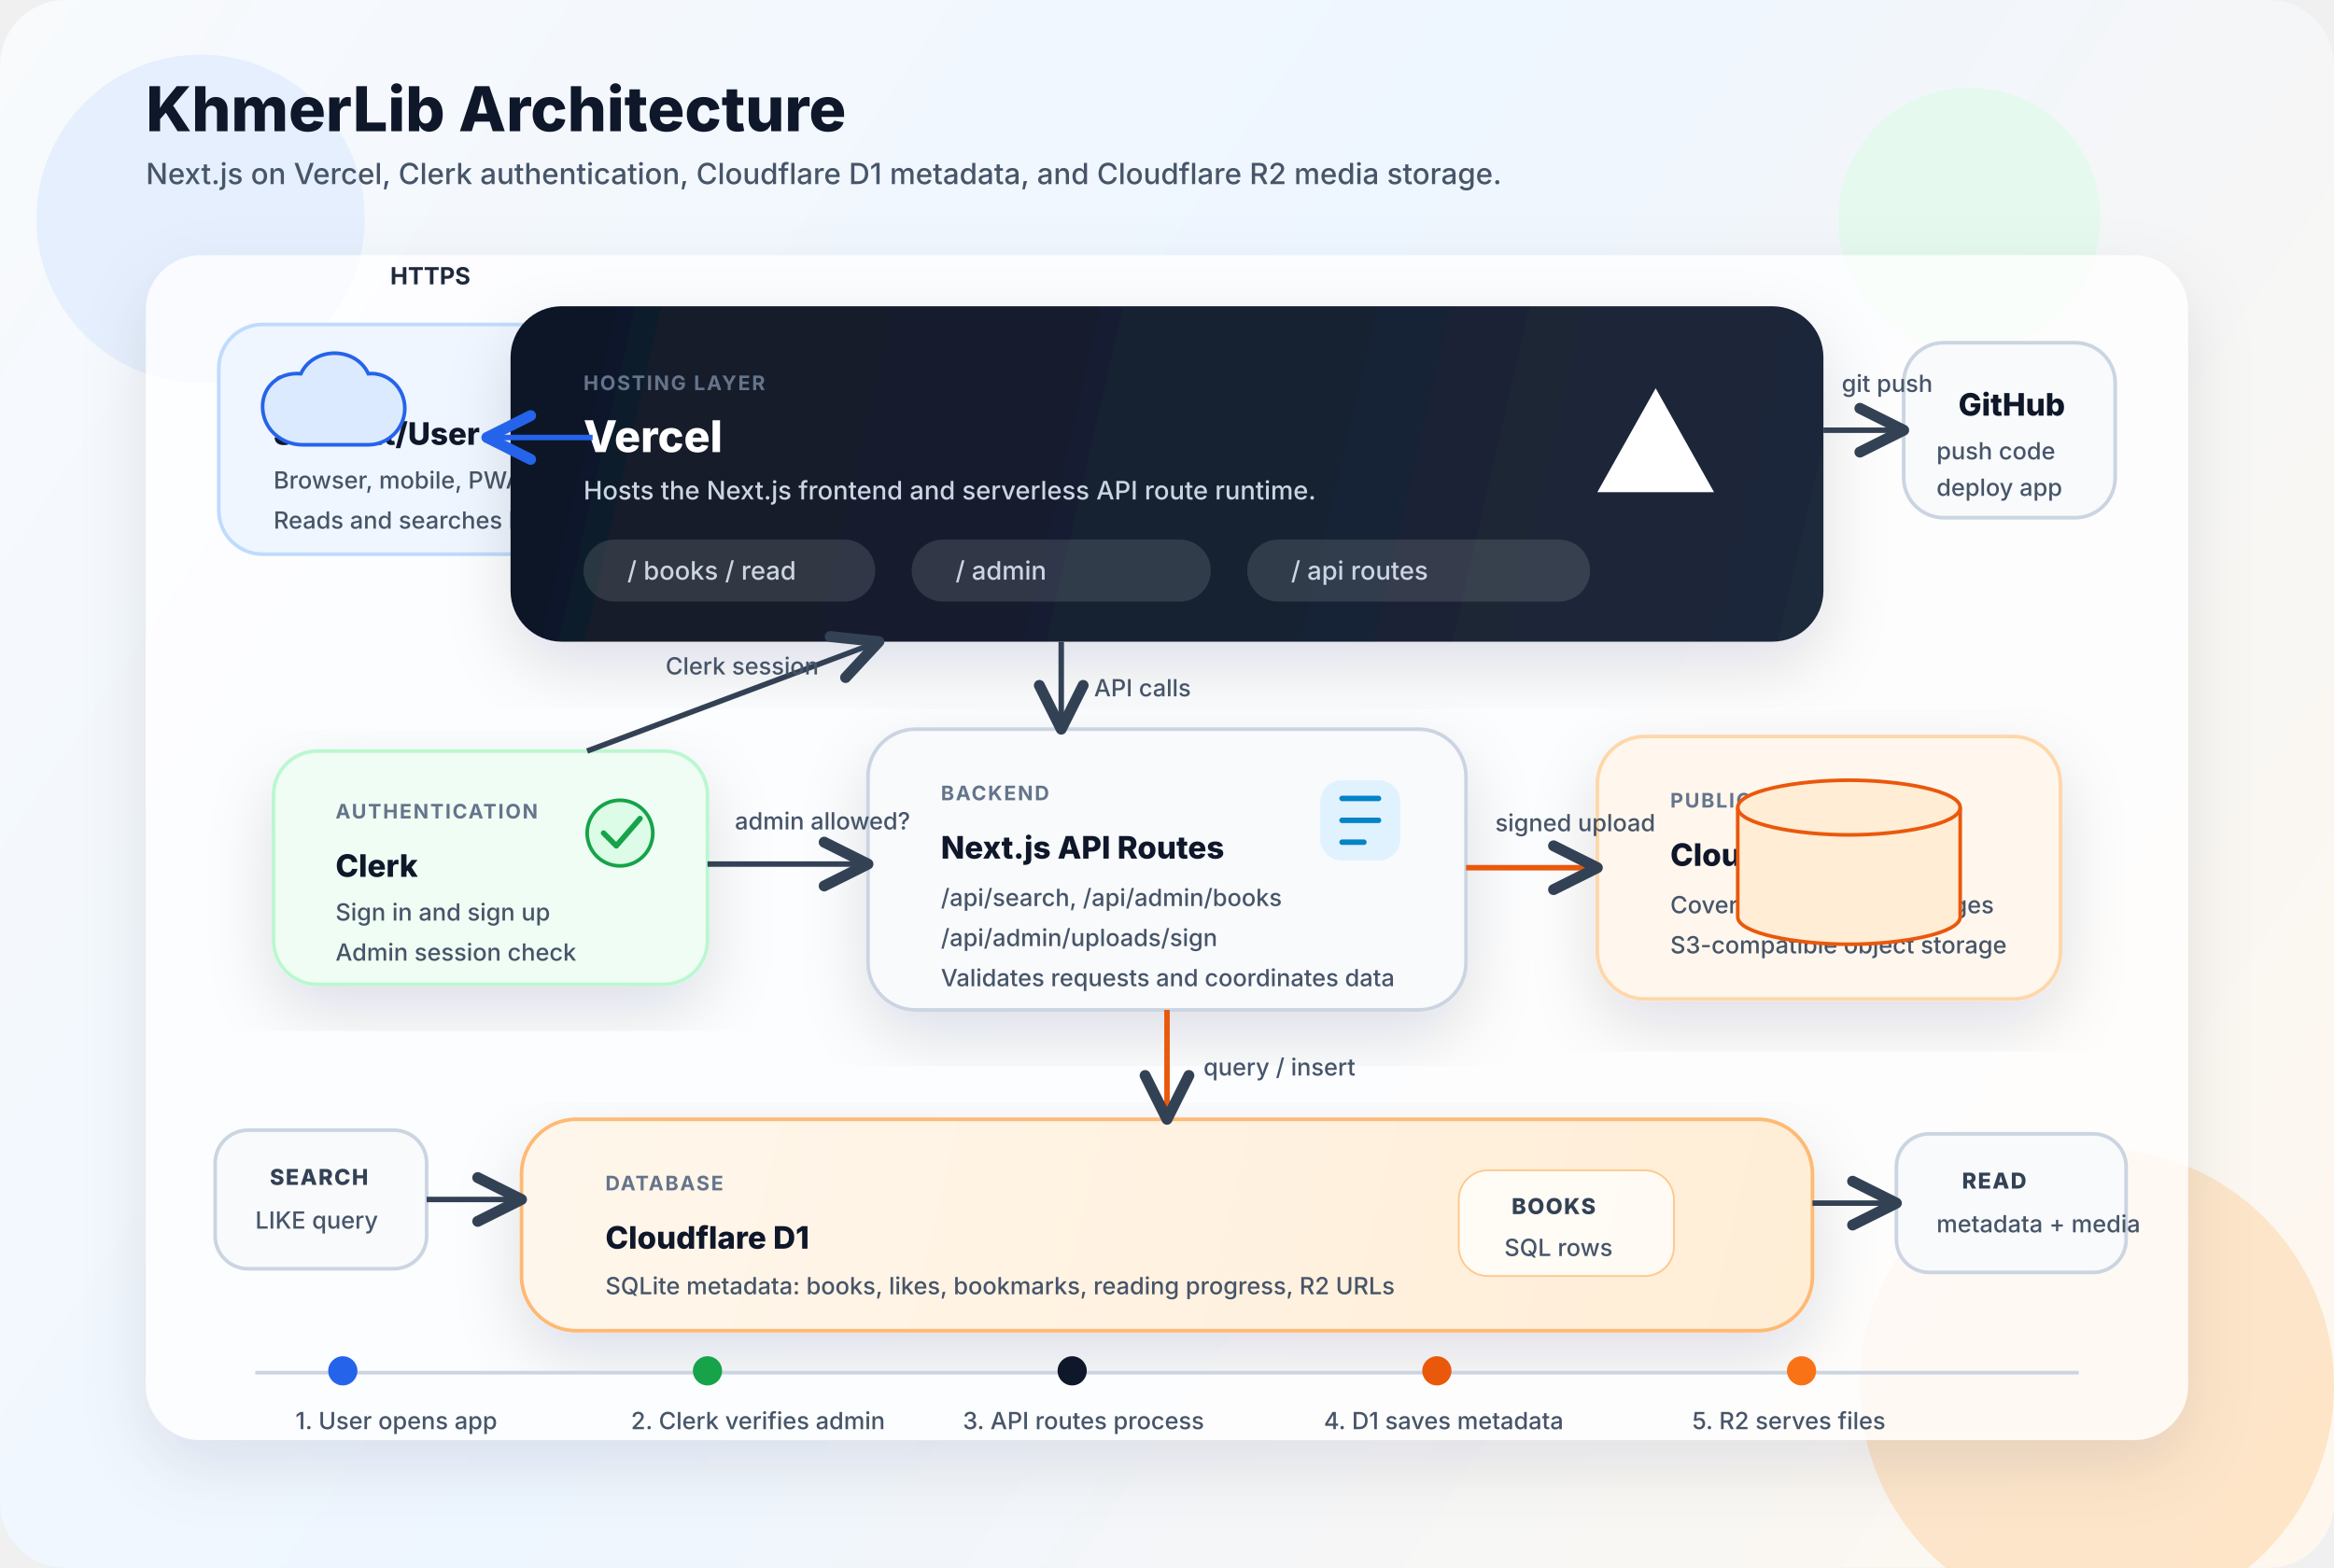
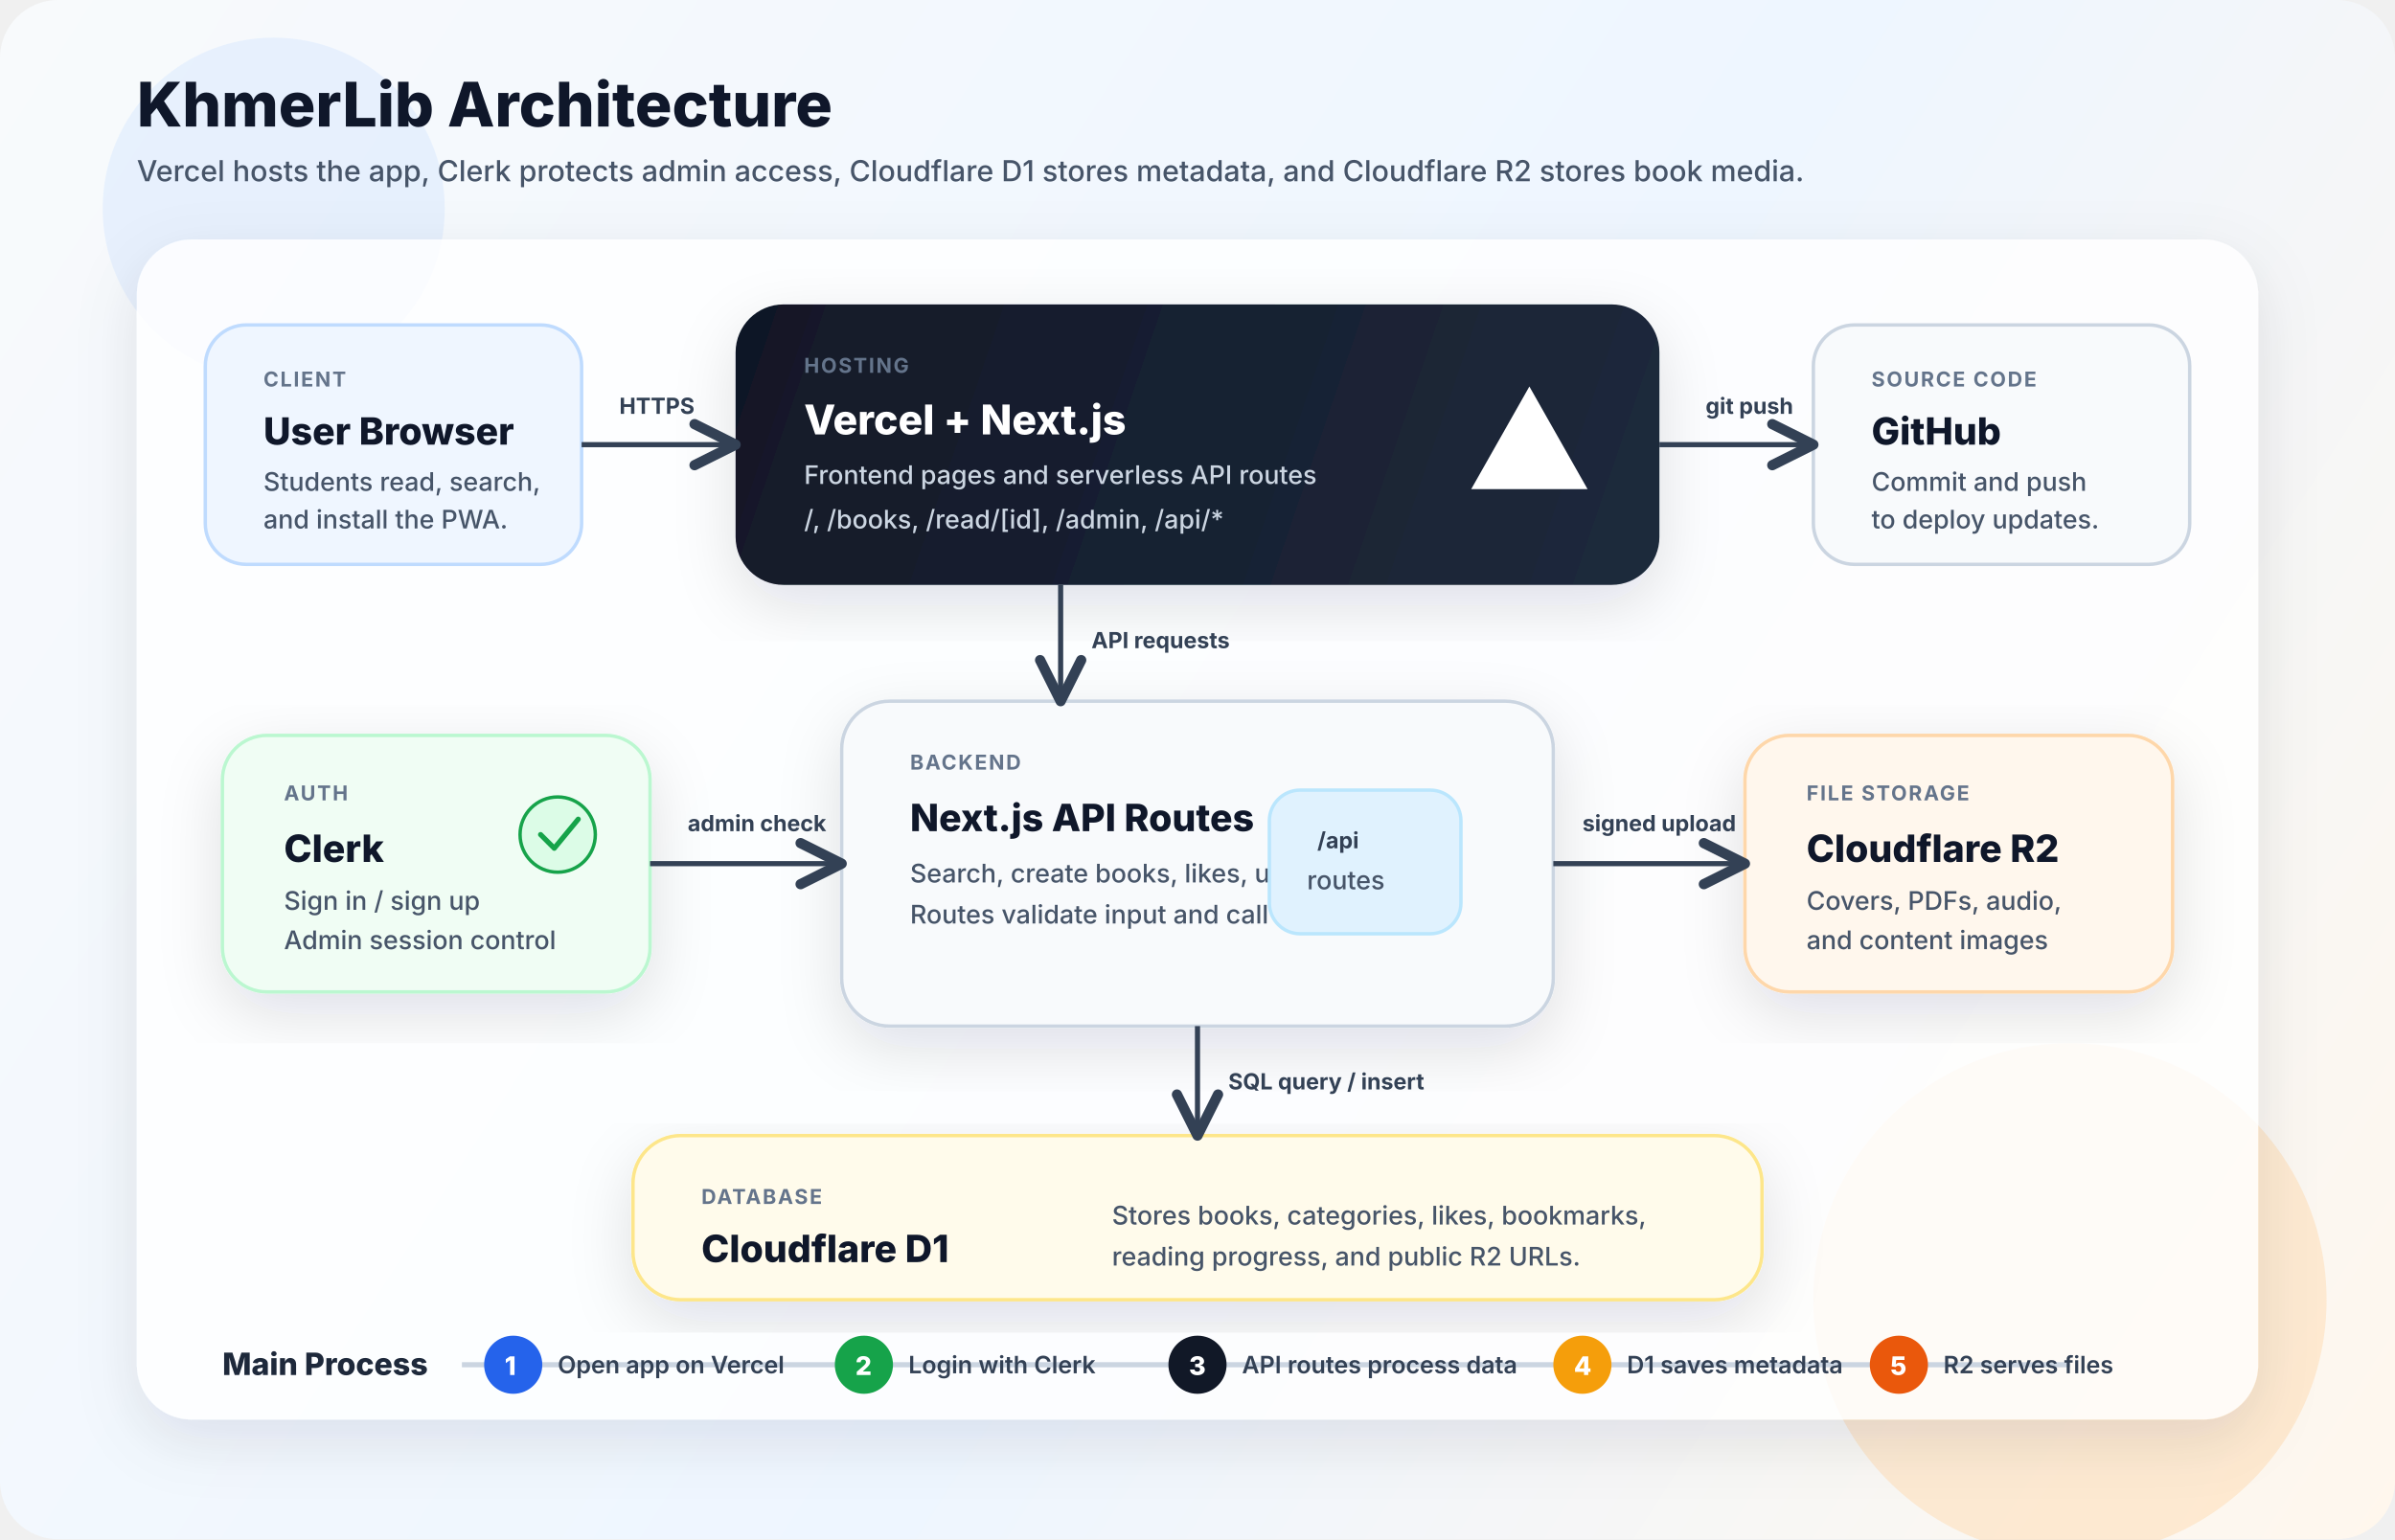
- <svg xmlns="http://www.w3.org/2000/svg" width="1280" height="860" viewBox="0 0 1280 860" fill="none" role="img" aria-labelledby="title desc">
+ <svg xmlns="http://www.w3.org/2000/svg" width="1400" height="900" viewBox="0 0 1400 900" fill="none" role="img" aria-labelledby="title desc">
  <defs>
-     <linearGradient id="bg" x1="0" y1="0" x2="1280" y2="860" gradientUnits="userSpaceOnUse">
+     <linearGradient id="pageBg" x1="0" y1="0" x2="1400" y2="900" gradientUnits="userSpaceOnUse">
      <stop stop-color="#F8FAFC" />
-       <stop offset="0.45" stop-color="#EEF6FF" />
+       <stop offset="0.55" stop-color="#EEF6FF" />
      <stop offset="1" stop-color="#FFF7ED" />
    </linearGradient>
-     <linearGradient id="vercel" x1="280" y1="175" x2="1000" y2="340" gradientUnits="userSpaceOnUse">
-       <stop stop-color="#101827" />
+     <linearGradient id="darkCard" x1="450" y1="130" x2="950" y2="300" gradientUnits="userSpaceOnUse">
+       <stop stop-color="#111827" />
      <stop offset="1" stop-color="#1E293B" />
    </linearGradient>
-     <linearGradient id="cloudflare" x1="260" y1="550" x2="1020" y2="730" gradientUnits="userSpaceOnUse">
-       <stop stop-color="#FFF7ED" />
-       <stop offset="1" stop-color="#FFEDD5" />
-     </linearGradient>
    <filter id="shadow" x="-20%" y="-20%" width="140%" height="140%" color-interpolation-filters="sRGB">
-       <feDropShadow dx="0" dy="14" stdDeviation="18" flood-color="#0F172A" flood-opacity="0.12" />
+       <feDropShadow dx="0" dy="12" stdDeviation="18" flood-color="#0F172A" flood-opacity="0.12" />
    </filter>
    <marker id="arrow" markerWidth="12" markerHeight="12" refX="10" refY="6" orient="auto" markerUnits="strokeWidth">
      <path d="M2 2L10 6L2 10" stroke="#334155" stroke-width="2" stroke-linecap="round" stroke-linejoin="round" />
    </marker>
-     <marker id="arrowBlue" markerWidth="12" markerHeight="12" refX="10" refY="6" orient="auto" markerUnits="strokeWidth">
-       <path d="M2 2L10 6L2 10" stroke="#2563EB" stroke-width="2" stroke-linecap="round" stroke-linejoin="round" />
-     </marker>
    <style>
-       .title { font: 800 34px ui-sans-serif, system-ui, -apple-system, BlinkMacSystemFont, "Segoe UI", sans-serif; fill: #0F172A; }
-       .subtitle { font: 500 16px ui-sans-serif, system-ui, -apple-system, BlinkMacSystemFont, "Segoe UI", sans-serif; fill: #475569; }
-       .section { font: 800 18px ui-sans-serif, system-ui, -apple-system, BlinkMacSystemFont, "Segoe UI", sans-serif; fill: #0F172A; }
-       .label { font: 800 17px ui-sans-serif, system-ui, -apple-system, BlinkMacSystemFont, "Segoe UI", sans-serif; fill: #0F172A; }
-       .small { font: 500 13px ui-sans-serif, system-ui, -apple-system, BlinkMacSystemFont, "Segoe UI", sans-serif; fill: #475569; }
-       .tiny { font: 700 11px ui-sans-serif, system-ui, -apple-system, BlinkMacSystemFont, "Segoe UI", sans-serif; fill: #64748B; letter-spacing: 0.08em; }
+       .title { font: 800 36px ui-sans-serif, system-ui, -apple-system, BlinkMacSystemFont, "Segoe UI", sans-serif; fill: #0F172A; }
+       .subtitle { font: 500 17px ui-sans-serif, system-ui, -apple-system, BlinkMacSystemFont, "Segoe UI", sans-serif; fill: #475569; }
+       .cardTitle { font: 800 22px ui-sans-serif, system-ui, -apple-system, BlinkMacSystemFont, "Segoe UI", sans-serif; fill: #0F172A; }
+       .cardText { font: 500 15px ui-sans-serif, system-ui, -apple-system, BlinkMacSystemFont, "Segoe UI", sans-serif; fill: #475569; }
+       .cardSmall { font: 700 12px ui-sans-serif, system-ui, -apple-system, BlinkMacSystemFont, "Segoe UI", sans-serif; fill: #64748B; letter-spacing: 0.08em; }
      .whiteTitle { font: 800 24px ui-sans-serif, system-ui, -apple-system, BlinkMacSystemFont, "Segoe UI", sans-serif; fill: #FFFFFF; }
-       .whiteText { font: 500 14px ui-sans-serif, system-ui, -apple-system, BlinkMacSystemFont, "Segoe UI", sans-serif; fill: #CBD5E1; }
-       .pill { font: 800 12px ui-sans-serif, system-ui, -apple-system, BlinkMacSystemFont, "Segoe UI", sans-serif; fill: #334155; letter-spacing: 0.06em; }
-       .flowText { font: 700 13px ui-sans-serif, system-ui, -apple-system, BlinkMacSystemFont, "Segoe UI", sans-serif; fill: #1E293B; }
+       .whiteText { font: 500 15px ui-sans-serif, system-ui, -apple-system, BlinkMacSystemFont, "Segoe UI", sans-serif; fill: #CBD5E1; }
+       .laneTitle { font: 800 18px ui-sans-serif, system-ui, -apple-system, BlinkMacSystemFont, "Segoe UI", sans-serif; fill: #1E293B; }
+       .stepNum { font: 800 15px ui-sans-serif, system-ui, -apple-system, BlinkMacSystemFont, "Segoe UI", sans-serif; fill: #FFFFFF; }
+       .stepText { font: 600 14px ui-sans-serif, system-ui, -apple-system, BlinkMacSystemFont, "Segoe UI", sans-serif; fill: #334155; }
+       .flowLabel { font: 700 13px ui-sans-serif, system-ui, -apple-system, BlinkMacSystemFont, "Segoe UI", sans-serif; fill: #334155; }
    </style>
  </defs>
-   <rect width="1280" height="860" rx="36" fill="url(#bg)" />
-   <circle cx="110" cy="120" r="90" fill="#DBEAFE" opacity="0.65" />
-   <circle cx="1150" cy="760" r="130" fill="#FED7AA" opacity="0.55" />
-   <circle cx="1080" cy="120" r="72" fill="#DCFCE7" opacity="0.6" />
-   <text x="80" y="72" class="title">KhmerLib Architecture</text>
-   <text x="80" y="101" class="subtitle">Next.js on Vercel, Clerk authentication, Cloudflare D1 metadata, and Cloudflare R2 media storage.</text>
-   <rect x="80" y="140" width="1120" height="650" rx="30" fill="white" opacity="0.78" filter="url(#shadow)" />
-   <rect x="120" y="178" width="205" height="126" rx="24" fill="#EFF6FF" stroke="#BFDBFE" stroke-width="2" />
-   <text x="150" y="214" class="tiny">CLIENT</text>
-   <text x="150" y="244" class="label">Student/User</text>
-   <text x="150" y="268" class="small">Browser, mobile, PWA</text>
-   <text x="150" y="290" class="small">Reads and searches books</text>
-   <path d="M165 205C172 190 195 190 202 205C213 204 222 213 222 224C222 235 213 244 202 244H166C154 244 144 235 144 223C144 212 153 204 165 205Z" fill="#DBEAFE" stroke="#2563EB" stroke-width="2" />
-   <rect x="280" y="168" width="720" height="184" rx="28" fill="url(#vercel)" filter="url(#shadow)" />
-   <text x="320" y="214" class="tiny" fill="#94A3B8">HOSTING LAYER</text>
-   <text x="320" y="248" class="whiteTitle">Vercel</text>
-   <text x="320" y="274" class="whiteText">Hosts the Next.js frontend and serverless API route runtime.</text>
-   <rect x="320" y="296" width="160" height="34" rx="17" fill="#FFFFFF" opacity="0.12" />
-   <text x="344" y="318" class="whiteText">/ books / read</text>
-   <rect x="500" y="296" width="164" height="34" rx="17" fill="#FFFFFF" opacity="0.12" />
-   <text x="524" y="318" class="whiteText">/ admin</text>
-   <rect x="684" y="296" width="188" height="34" rx="17" fill="#FFFFFF" opacity="0.12" />
-   <text x="708" y="318" class="whiteText">/ api routes</text>
-   <path d="M908 213L940 270H876L908 213Z" fill="#FFFFFF" />
-   <rect x="1044" y="188" width="116" height="96" rx="22" fill="#F8FAFC" stroke="#CBD5E1" stroke-width="2" />
-   <text x="1074" y="228" class="label">GitHub</text>
-   <text x="1062" y="252" class="small">push code</text>
-   <text x="1062" y="272" class="small">deploy app</text>
-   <path d="M325 240H267" stroke="#2563EB" stroke-width="3" marker-end="url(#arrowBlue)" />
-   <text x="214" y="156" class="flowText">HTTPS</text>
-   <path d="M1000 236H1044" stroke="#334155" stroke-width="3" marker-end="url(#arrow)" />
-   <text x="1010" y="215" class="small">git push</text>
-   <rect x="150" y="412" width="238" height="128" rx="24" fill="#F0FDF4" stroke="#BBF7D0" stroke-width="2" filter="url(#shadow)" />
-   <text x="184" y="449" class="tiny">AUTHENTICATION</text>
-   <text x="184" y="481" class="label">Clerk</text>
-   <text x="184" y="505" class="small">Sign in and sign up</text>
-   <text x="184" y="527" class="small">Admin session check</text>
-   <circle cx="340" cy="457" r="18" fill="#DCFCE7" stroke="#16A34A" stroke-width="2" />
-   <path d="M331 457L338 464L351 449" stroke="#16A34A" stroke-width="3" stroke-linecap="round" stroke-linejoin="round" />
-   <rect x="476" y="400" width="328" height="154" rx="26" fill="#F8FAFC" stroke="#CBD5E1" stroke-width="2" filter="url(#shadow)" />
-   <text x="516" y="439" class="tiny">BACKEND</text>
-   <text x="516" y="471" class="label">Next.js API Routes</text>
-   <text x="516" y="497" class="small">/api/search, /api/admin/books</text>
-   <text x="516" y="519" class="small">/api/admin/uploads/sign</text>
-   <text x="516" y="541" class="small">Validates requests and coordinates data</text>
-   <rect x="724" y="428" width="44" height="44" rx="12" fill="#E0F2FE" />
-   <path d="M736 450H756M736 438H756M736 462H748" stroke="#0284C7" stroke-width="3" stroke-linecap="round" />
-   <path d="M582 352V400" stroke="#334155" stroke-width="3" marker-end="url(#arrow)" />
-   <text x="600" y="382" class="small">API calls</text>
-   <path d="M322 412L482 352" stroke="#334155" stroke-width="3" marker-end="url(#arrow)" />
-   <text x="365" y="370" class="small">Clerk session</text>
-   <path d="M388 474H476" stroke="#334155" stroke-width="3" marker-end="url(#arrow)" />
-   <text x="403" y="455" class="small">admin allowed?</text>
-   <rect x="876" y="404" width="254" height="144" rx="26" fill="#FFF7ED" stroke="#FED7AA" stroke-width="2" filter="url(#shadow)" />
-   <text x="916" y="443" class="tiny">PUBLIC MEDIA</text>
-   <text x="916" y="475" class="label">Cloudflare R2</text>
-   <text x="916" y="501" class="small">Covers, PDFs, audio, images</text>
-   <text x="916" y="523" class="small">S3-compatible object storage</text>
-   <path d="M1075 443C1075 434 1043 428 1014 428C985 428 953 434 953 443V503C953 512 985 518 1014 518C1043 518 1075 512 1075 503V443Z" fill="#FFEDD5" stroke="#EA580C" stroke-width="2" />
-   <path d="M953 443C953 452 985 458 1014 458C1043 458 1075 452 1075 443" stroke="#EA580C" stroke-width="2" />
-   <path d="M804 476H876" stroke="#EA580C" stroke-width="3" marker-end="url(#arrow)" />
-   <text x="820" y="456" class="small">signed upload</text>
-   <rect x="286" y="614" width="708" height="116" rx="30" fill="url(#cloudflare)" stroke="#FDBA74" stroke-width="2" filter="url(#shadow)" />
-   <text x="332" y="653" class="tiny">DATABASE</text>
-   <text x="332" y="685" class="label">Cloudflare D1</text>
-   <text x="332" y="710" class="small">SQLite metadata: books, likes, bookmarks, reading progress, R2 URLs</text>
-   <rect x="800" y="642" width="118" height="58" rx="16" fill="#FFFFFF" opacity="0.72" stroke="#FDBA74" />
-   <text x="829" y="666" class="pill">BOOKS</text>
-   <text x="825" y="689" class="small">SQL rows</text>
-   <path d="M640 554V614" stroke="#EA580C" stroke-width="3" marker-end="url(#arrow)" />
-   <text x="660" y="590" class="small">query / insert</text>
-   <rect x="118" y="620" width="116" height="76" rx="18" fill="#F8FAFC" stroke="#CBD5E1" stroke-width="2" />
-   <text x="148" y="650" class="pill">SEARCH</text>
-   <text x="140" y="674" class="small">LIKE query</text>
-   <path d="M234 658H286" stroke="#334155" stroke-width="3" marker-end="url(#arrow)" />
-   <rect x="1040" y="622" width="126" height="76" rx="18" fill="#F8FAFC" stroke="#CBD5E1" stroke-width="2" />
-   <text x="1076" y="652" class="pill">READ</text>
-   <text x="1062" y="676" class="small">metadata + media</text>
-   <path d="M994 660H1040" stroke="#334155" stroke-width="3" marker-end="url(#arrow)" />
-   <rect x="140" y="752" width="1000" height="2" fill="#CBD5E1" />
-   <circle cx="188" cy="752" r="8" fill="#2563EB" />
-   <circle cx="388" cy="752" r="8" fill="#16A34A" />
-   <circle cx="588" cy="752" r="8" fill="#0F172A" />
-   <circle cx="788" cy="752" r="8" fill="#EA580C" />
-   <circle cx="988" cy="752" r="8" fill="#F97316" />
-   <text x="162" y="784" class="small">1. User opens app</text>
-   <text x="346" y="784" class="small">2. Clerk verifies admin</text>
-   <text x="528" y="784" class="small">3. API routes process</text>
-   <text x="726" y="784" class="small">4. D1 saves metadata</text>
-   <text x="928" y="784" class="small">5. R2 serves files</text>
+   <rect width="1400" height="900" rx="34" fill="url(#pageBg)" />
+   <circle cx="160" cy="122" r="100" fill="#DBEAFE" opacity="0.55" />
+   <circle cx="1210" cy="760" r="150" fill="#FED7AA" opacity="0.45" />
+   <text x="80" y="74" class="title">KhmerLib Architecture</text>
+   <text x="80" y="106" class="subtitle">Vercel hosts the app, Clerk protects admin access, Cloudflare D1 stores metadata, and Cloudflare R2 stores book media.</text>
+   <rect x="80" y="140" width="1240" height="690" rx="32" fill="#FFFFFF" opacity="0.82" filter="url(#shadow)" />
+   <rect x="120" y="190" width="220" height="140" rx="24" fill="#EFF6FF" stroke="#BFDBFE" stroke-width="2" />
+   <text x="154" y="226" class="cardSmall">CLIENT</text>
+   <text x="154" y="260" class="cardTitle">User Browser</text>
+   <text x="154" y="287" class="cardText">Students read, search,</text>
+   <text x="154" y="309" class="cardText">and install the PWA.</text>
+   <rect x="430" y="178" width="540" height="164" rx="28" fill="url(#darkCard)" filter="url(#shadow)" />
+   <text x="470" y="218" class="cardSmall" fill="#94A3B8">HOSTING</text>
+   <text x="470" y="254" class="whiteTitle">Vercel + Next.js</text>
+   <text x="470" y="283" class="whiteText">Frontend pages and serverless API routes</text>
+   <text x="470" y="309" class="whiteText">/, /books, /read/[id], /admin, /api/*</text>
+   <path d="M894 226L928 286H860L894 226Z" fill="#FFFFFF" />
+   <rect x="1060" y="190" width="220" height="140" rx="24" fill="#F8FAFC" stroke="#CBD5E1" stroke-width="2" />
+   <text x="1094" y="226" class="cardSmall">SOURCE CODE</text>
+   <text x="1094" y="260" class="cardTitle">GitHub</text>
+   <text x="1094" y="287" class="cardText">Commit and push</text>
+   <text x="1094" y="309" class="cardText">to deploy updates.</text>
+   <path d="M340 260H430" stroke="#334155" stroke-width="3" marker-end="url(#arrow)" />
+   <text x="362" y="242" class="flowLabel">HTTPS</text>
+   <path d="M970 260H1060" stroke="#334155" stroke-width="3" marker-end="url(#arrow)" />
+   <text x="997" y="242" class="flowLabel">git push</text>
+   <rect x="130" y="430" width="250" height="150" rx="26" fill="#F0FDF4" stroke="#BBF7D0" stroke-width="2" filter="url(#shadow)" />
+   <text x="166" y="468" class="cardSmall">AUTH</text>
+   <text x="166" y="504" class="cardTitle">Clerk</text>
+   <text x="166" y="532" class="cardText">Sign in / sign up</text>
+   <text x="166" y="555" class="cardText">Admin session control</text>
+   <circle cx="326" cy="488" r="22" fill="#DCFCE7" stroke="#16A34A" stroke-width="2" />
+   <path d="M316 488L324 496L338 479" stroke="#16A34A" stroke-width="3" stroke-linecap="round" stroke-linejoin="round" />
+   <rect x="492" y="410" width="416" height="190" rx="28" fill="#F8FAFC" stroke="#CBD5E1" stroke-width="2" filter="url(#shadow)" />
+   <text x="532" y="450" class="cardSmall">BACKEND</text>
+   <text x="532" y="486" class="cardTitle">Next.js API Routes</text>
+   <text x="532" y="516" class="cardText">Search, create books, likes, uploads</text>
+   <text x="532" y="540" class="cardText">Routes validate input and call services</text>
+   <rect x="742" y="462" width="112" height="84" rx="18" fill="#E0F2FE" stroke="#BAE6FD" stroke-width="2" />
+   <text x="770" y="496" class="flowLabel">/api</text>
+   <text x="764" y="520" class="cardText">routes</text>
+   <rect x="1020" y="430" width="250" height="150" rx="26" fill="#FFF7ED" stroke="#FED7AA" stroke-width="2" filter="url(#shadow)" />
+   <text x="1056" y="468" class="cardSmall">FILE STORAGE</text>
+   <text x="1056" y="504" class="cardTitle">Cloudflare R2</text>
+   <text x="1056" y="532" class="cardText">Covers, PDFs, audio,</text>
+   <text x="1056" y="555" class="cardText">and content images</text>
+   <path d="M620 342V410" stroke="#334155" stroke-width="3" marker-end="url(#arrow)" />
+   <text x="638" y="379" class="flowLabel">API requests</text>
+   <path d="M380 505H492" stroke="#334155" stroke-width="3" marker-end="url(#arrow)" />
+   <text x="402" y="486" class="flowLabel">admin check</text>
+   <path d="M908 505H1020" stroke="#334155" stroke-width="3" marker-end="url(#arrow)" />
+   <text x="925" y="486" class="flowLabel">signed upload</text>
+   <rect x="370" y="664" width="660" height="96" rx="28" fill="#FFFBEB" stroke="#FDE68A" stroke-width="2" filter="url(#shadow)" />
+   <text x="410" y="704" class="cardSmall">DATABASE</text>
+   <text x="410" y="738" class="cardTitle">Cloudflare D1</text>
+   <text x="650" y="716" class="cardText">Stores books, categories, likes, bookmarks,</text>
+   <text x="650" y="740" class="cardText">reading progress, and public R2 URLs.</text>
+   <path d="M700 600V664" stroke="#334155" stroke-width="3" marker-end="url(#arrow)" />
+   <text x="718" y="637" class="flowLabel">SQL query / insert</text>
+   <text x="130" y="804" class="laneTitle">Main Process</text>
+   <line x1="270" y1="798" x2="1210" y2="798" stroke="#CBD5E1" stroke-width="3" />
+   <circle cx="300" cy="798" r="17" fill="#2563EB" />
+   <text x="295" y="804" class="stepNum">1</text>
+   <text x="326" y="803" class="stepText">Open app on Vercel</text>
+   <circle cx="505" cy="798" r="17" fill="#16A34A" />
+   <text x="500" y="804" class="stepNum">2</text>
+   <text x="531" y="803" class="stepText">Login with Clerk</text>
+   <circle cx="700" cy="798" r="17" fill="#111827" />
+   <text x="695" y="804" class="stepNum">3</text>
+   <text x="726" y="803" class="stepText">API routes process data</text>
+   <circle cx="925" cy="798" r="17" fill="#F59E0B" />
+   <text x="920" y="804" class="stepNum">4</text>
+   <text x="951" y="803" class="stepText">D1 saves metadata</text>
+   <circle cx="1110" cy="798" r="17" fill="#EA580C" />
+   <text x="1105" y="804" class="stepNum">5</text>
+   <text x="1136" y="803" class="stepText">R2 serves files</text>
</svg>
